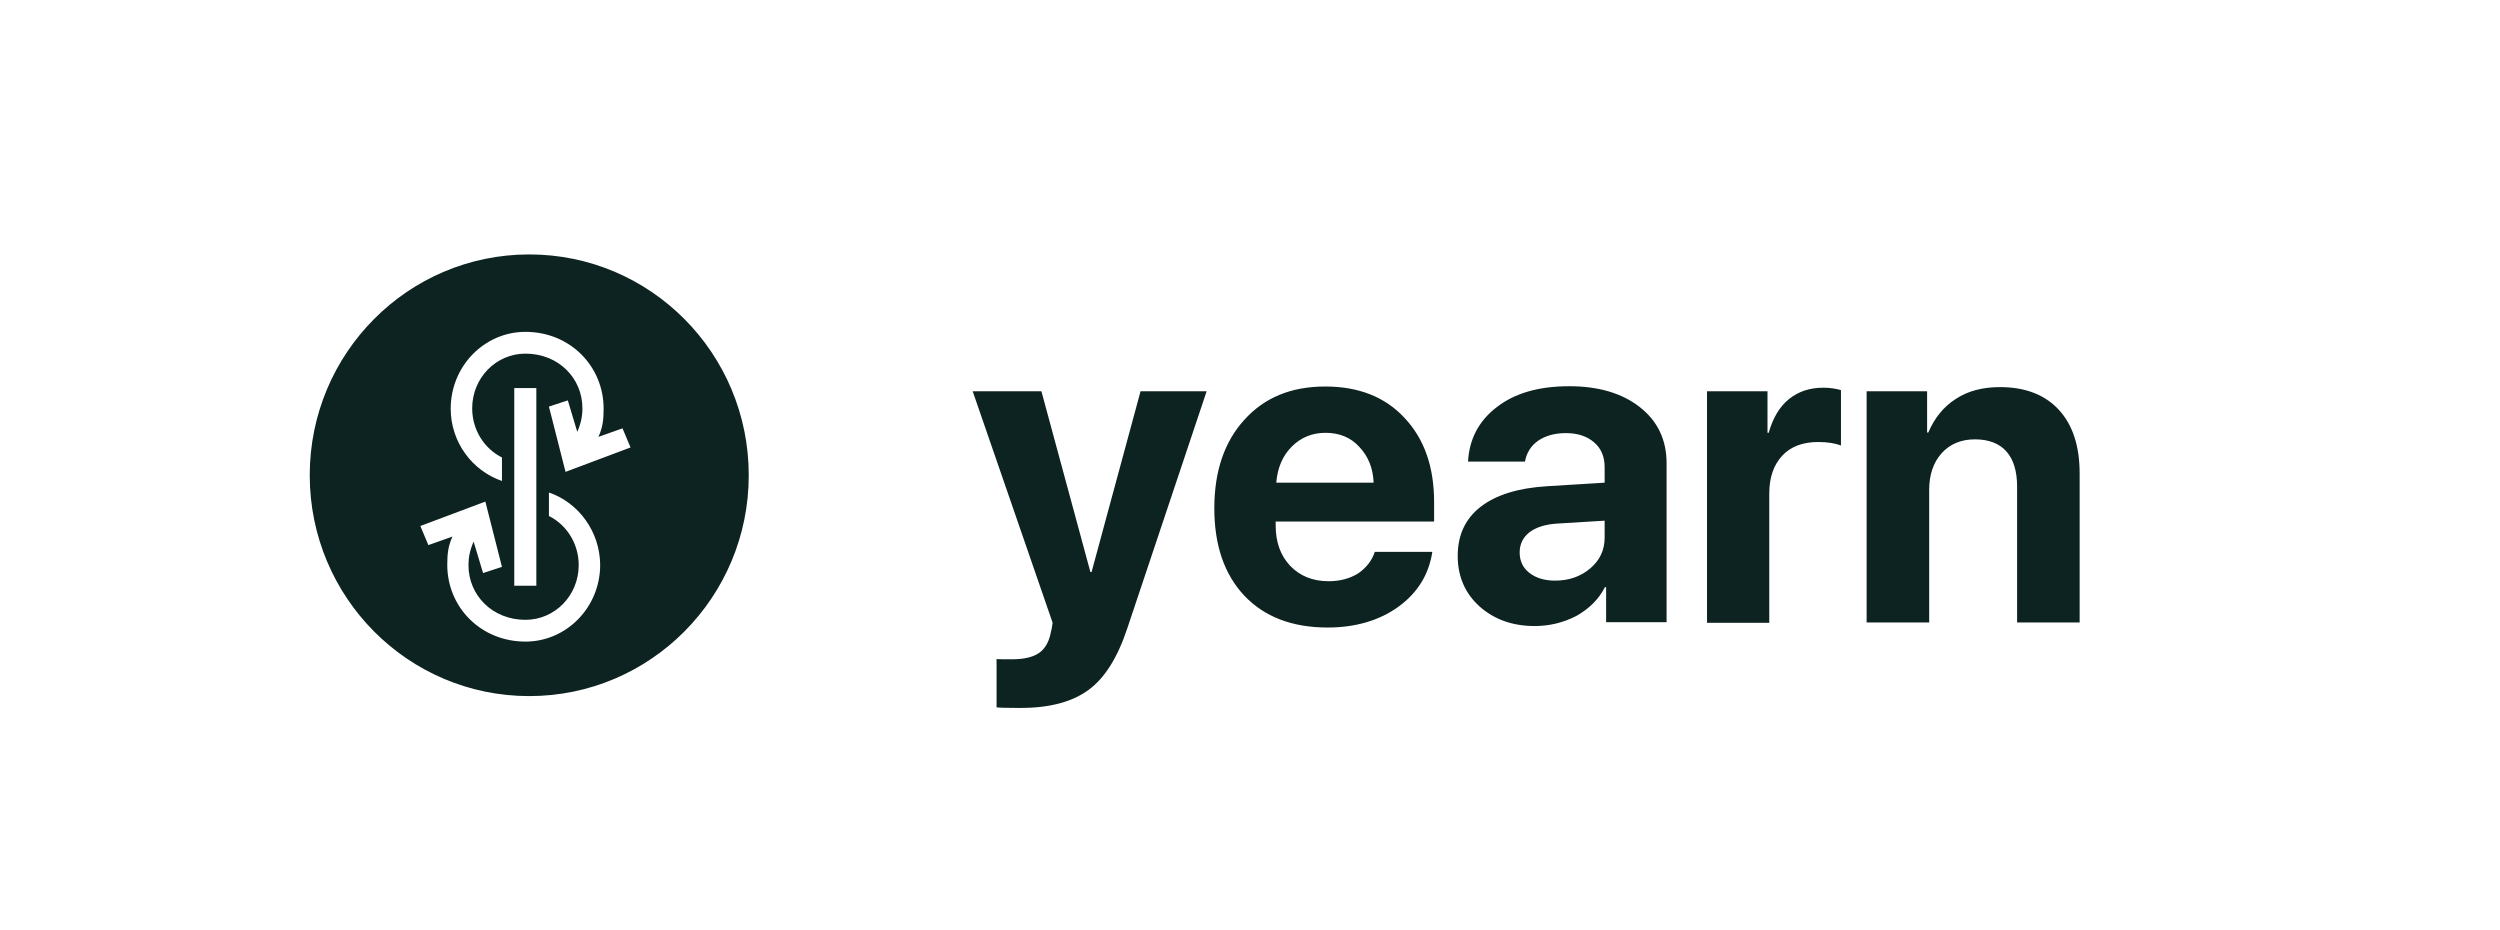
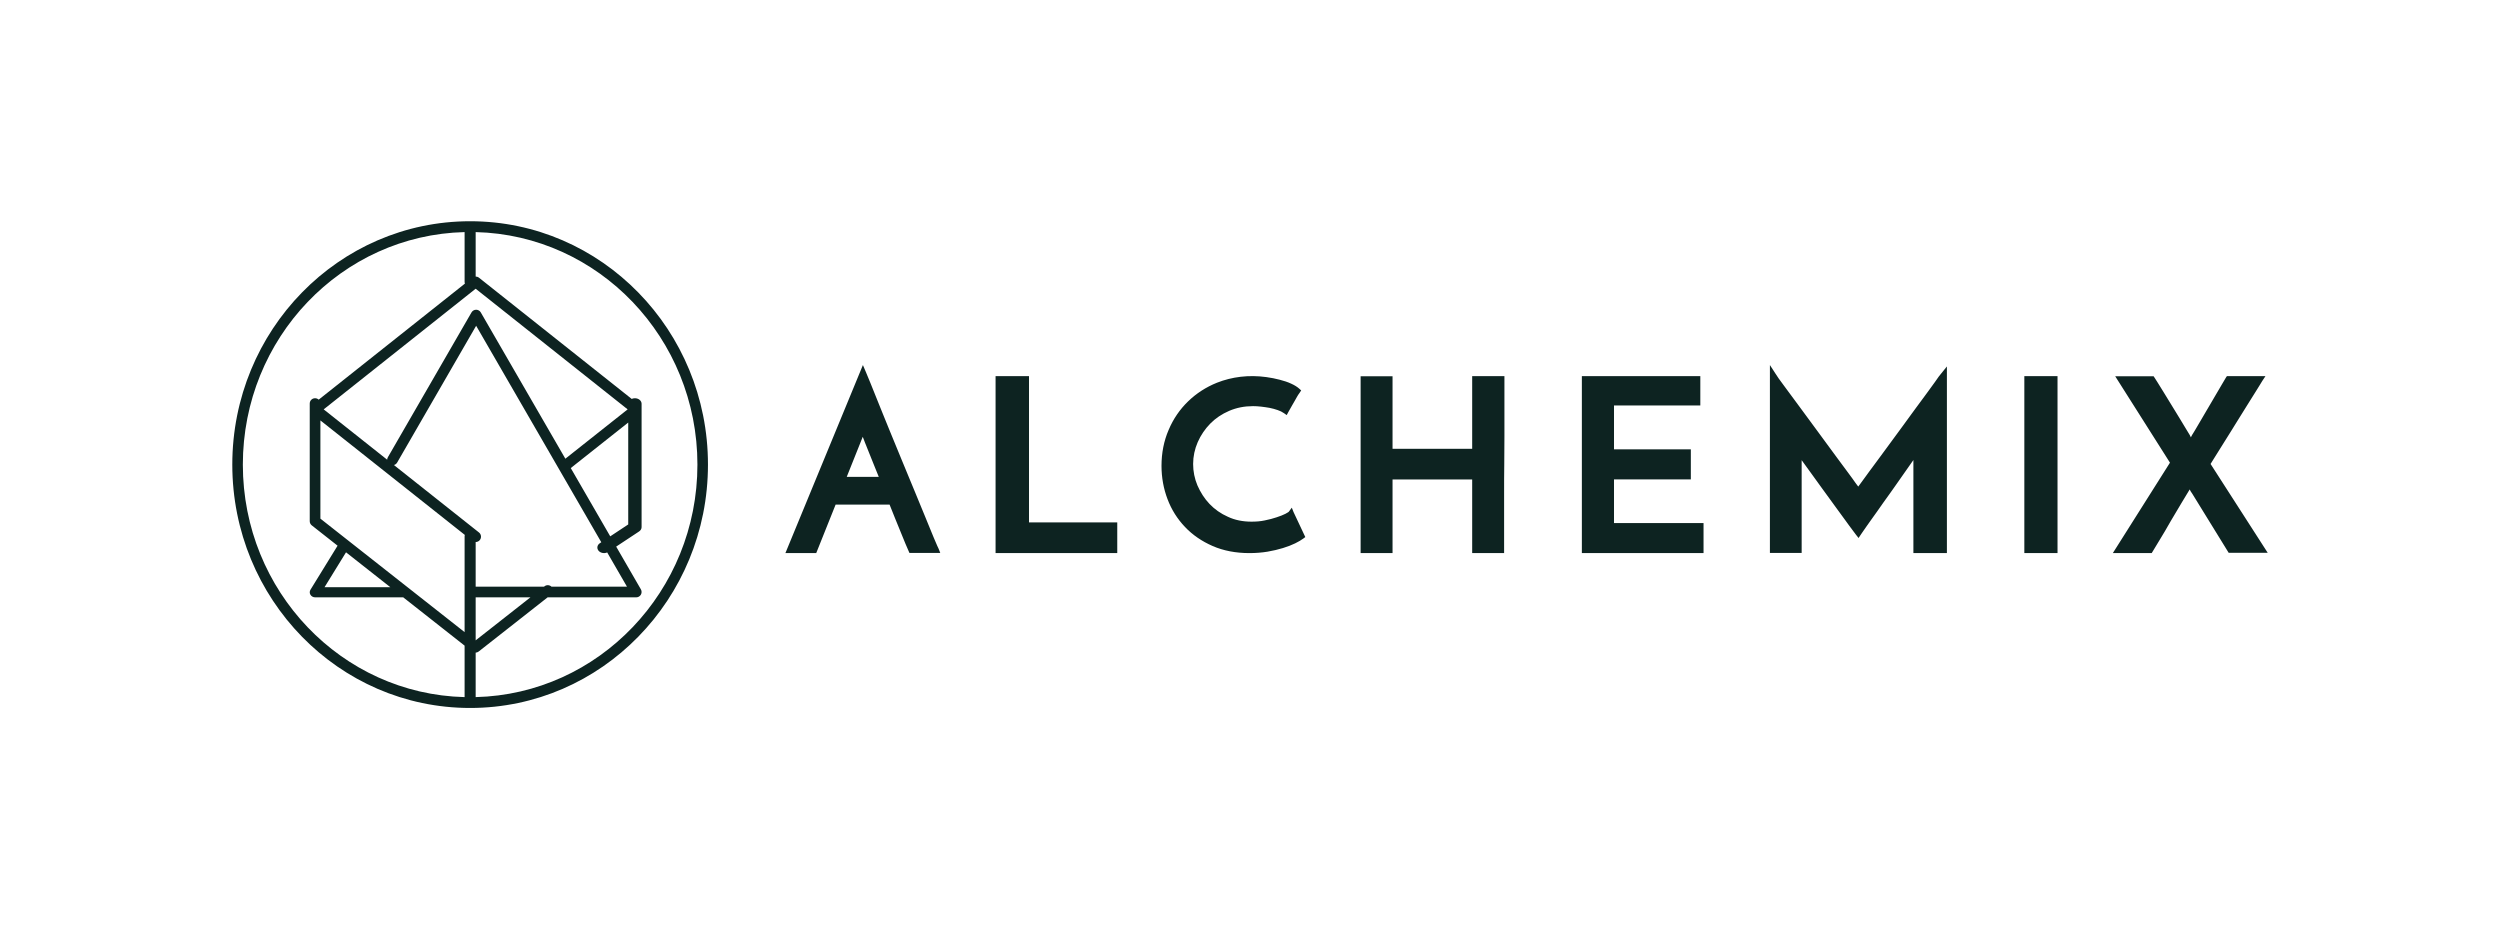
<svg xmlns="http://www.w3.org/2000/svg" width="226" height="84" viewBox="0 0 226 84" fill="none">
-   <path fill-rule="evenodd" clip-rule="evenodd" d="M90.09 63.946C90.277 63.973 90.997 64 92.224 64C94.865 64 96.918 63.463 98.412 62.363C99.879 61.29 101.052 59.412 101.932 56.728L109.08 35.37H103.106L98.678 51.711H98.572L94.144 35.37H87.93L95.158 56.299C95.158 56.326 95.131 56.486 95.078 56.807L95.078 56.809C94.998 57.104 94.971 57.292 94.971 57.292C94.784 58.124 94.411 58.714 93.878 59.063C93.344 59.412 92.544 59.599 91.504 59.599H91.503C90.677 59.599 90.197 59.599 90.09 59.573V63.946ZM116.761 40.387C117.588 39.556 118.602 39.126 119.829 39.126C121.082 39.126 122.122 39.556 122.869 40.387C123.669 41.219 124.123 42.292 124.176 43.634H115.375C115.481 42.319 115.935 41.219 116.761 40.387ZM129.484 49.886H124.283C124.016 50.691 123.509 51.335 122.762 51.845C122.016 52.301 121.136 52.542 120.095 52.542C118.655 52.542 117.508 52.06 116.628 51.147C115.748 50.208 115.321 49.001 115.321 47.498V47.149H129.644V45.405C129.644 42.212 128.763 39.69 126.977 37.785C125.216 35.88 122.816 34.94 119.802 34.94C116.735 34.94 114.308 35.933 112.494 37.946C110.68 39.931 109.774 42.614 109.774 45.942C109.774 49.296 110.68 51.925 112.494 53.857C114.308 55.762 116.815 56.728 120.015 56.728C122.549 56.728 124.709 56.084 126.416 54.85C128.15 53.589 129.164 51.952 129.484 49.886ZM143.753 51.389C142.899 52.113 141.832 52.489 140.579 52.489C139.619 52.489 138.845 52.247 138.258 51.791C137.672 51.335 137.378 50.718 137.378 49.94C137.378 49.188 137.672 48.598 138.232 48.142C138.818 47.686 139.619 47.417 140.685 47.337L145.06 47.069V48.598C145.06 49.725 144.633 50.637 143.753 51.389ZM133.751 54.823C135.085 56.004 136.738 56.594 138.738 56.594C140.045 56.594 141.299 56.299 142.499 55.682C143.646 55.038 144.526 54.179 145.086 53.079H145.193V56.245H150.66V41.89C150.66 39.77 149.86 38.08 148.26 36.819C146.66 35.558 144.526 34.914 141.859 34.914C139.139 34.914 136.951 35.531 135.325 36.792C133.698 38.026 132.817 39.69 132.711 41.729H137.858C137.992 40.951 138.392 40.307 139.032 39.851C139.699 39.395 140.525 39.153 141.566 39.153C142.632 39.153 143.486 39.448 144.099 39.985C144.739 40.522 145.06 41.273 145.06 42.239V43.634L139.832 43.956C137.245 44.117 135.245 44.734 133.858 45.808C132.471 46.881 131.777 48.357 131.777 50.262C131.777 52.113 132.444 53.643 133.751 54.823ZM154.314 35.37V56.272V56.299H159.942V44.627C159.942 43.151 160.342 42.024 161.116 41.192C161.889 40.361 162.983 39.958 164.369 39.958C165.196 39.958 165.89 40.065 166.423 40.28V35.262C165.943 35.128 165.41 35.048 164.823 35.048C163.596 35.048 162.556 35.397 161.702 36.094C160.849 36.792 160.262 37.812 159.889 39.126H159.782V35.37H154.314ZM168.743 35.37V56.272H174.398V44.278C174.398 42.937 174.771 41.81 175.518 40.978C176.265 40.146 177.278 39.717 178.532 39.717C179.785 39.717 180.745 40.092 181.386 40.817C182.026 41.541 182.346 42.614 182.346 43.983V56.272H188V42.802C188 40.361 187.387 38.429 186.133 37.06C184.879 35.692 183.093 34.994 180.799 34.994C179.225 34.994 177.892 35.343 176.798 36.067C175.705 36.765 174.878 37.785 174.318 39.099H174.211V35.37H168.743ZM67.687 42.963C67.687 31.935 58.805 23 47.843 23C36.882 23 28 31.935 28 42.963C28 53.992 36.882 62.927 47.843 62.927C58.805 62.927 67.687 53.992 67.687 42.963ZM48.484 35.079H46.49V52.948H48.484V35.079ZM45.377 41.354V43.481C42.685 42.551 40.744 39.971 40.744 36.94C40.744 33.111 43.773 30 47.5 30C51.538 30 54.567 33.111 54.567 36.94C54.567 37.951 54.489 38.615 54.101 39.493L56.275 38.722L57 40.45L51.124 42.657L49.623 36.754L51.331 36.196L52.185 39.041C52.522 38.27 52.651 37.605 52.651 36.914C52.651 34.175 50.477 31.968 47.5 31.968C44.834 31.968 42.685 34.175 42.685 36.914C42.685 38.855 43.773 40.556 45.377 41.354ZM49.623 46.646V44.519C52.315 45.449 54.23 48.055 54.256 51.06C54.256 54.889 51.227 58 47.5 58C43.462 58 40.433 54.889 40.433 51.06C40.433 50.049 40.511 49.385 40.899 48.507L38.725 49.278L38 47.55L43.876 45.343L45.377 51.246L43.669 51.804L42.815 48.959C42.478 49.73 42.349 50.395 42.349 51.086C42.349 53.825 44.523 56.032 47.5 56.032C50.166 56.032 52.315 53.825 52.315 51.086C52.315 49.145 51.227 47.444 49.623 46.646Z" fill="#0D2321" />
+   <path fill-rule="evenodd" clip-rule="evenodd" d="M84.102 47.853C84.205 48.103 84.301 48.334 84.387 48.547C84.451 48.696 84.508 48.831 84.559 48.951L84.56 48.952L84.56 48.952L84.56 48.952L84.56 48.952L84.56 48.952C84.687 49.251 84.777 49.464 84.847 49.597L85 49.986H82.214L82.144 49.827C82.075 49.684 81.977 49.453 81.852 49.151C81.726 48.864 81.587 48.519 81.434 48.13C81.267 47.742 81.1 47.325 80.918 46.865C80.751 46.462 80.584 46.045 80.417 45.613H75.541L73.786 50H71L78.007 33L78.258 33.59C78.278 33.638 78.302 33.696 78.33 33.762C78.418 33.973 78.545 34.275 78.704 34.668L79.456 36.538C79.558 36.79 79.664 37.053 79.774 37.325L79.775 37.328L79.775 37.328L79.776 37.329L79.776 37.329L79.776 37.329L79.776 37.33L79.776 37.33C79.979 37.834 80.196 38.372 80.431 38.94C80.793 39.832 81.155 40.709 81.531 41.615C81.907 42.52 82.269 43.397 82.631 44.274L82.631 44.274L82.632 44.275L82.632 44.276C82.828 44.744 83.013 45.196 83.189 45.628L83.189 45.628L83.189 45.628L83.189 45.629L83.189 45.629L83.189 45.629C83.338 45.992 83.481 46.343 83.621 46.678C83.793 47.108 83.955 47.499 84.102 47.853L84.102 47.853L84.102 47.853ZM77.993 39.486L76.544 43.111H79.442C79.302 42.78 79.177 42.464 79.052 42.147L79.052 42.147L78.578 40.968C78.464 40.674 78.36 40.419 78.265 40.186L78.202 40.033C78.156 39.914 78.114 39.804 78.077 39.705C78.046 39.624 78.018 39.551 77.993 39.486ZM90 34H93.022V47.227H101V50H90V34ZM116.779 45.894L116.506 46.263C116.506 46.263 116.449 46.32 116.204 46.448C116.003 46.547 115.73 46.661 115.414 46.761C115.098 46.874 114.739 46.959 114.337 47.045C113.949 47.13 113.547 47.158 113.13 47.158C112.355 47.158 111.636 47.016 111.004 46.718C110.358 46.434 109.798 46.036 109.338 45.553C108.878 45.07 108.519 44.501 108.246 43.876C107.988 43.265 107.859 42.612 107.859 41.944C107.859 41.262 108.002 40.594 108.275 39.969C108.548 39.344 108.936 38.775 109.41 38.292C109.884 37.809 110.459 37.425 111.119 37.141C111.78 36.857 112.498 36.715 113.274 36.715C113.489 36.715 113.734 36.729 113.992 36.758C114.251 36.786 114.524 36.829 114.768 36.871C115.027 36.928 115.271 36.985 115.501 37.07C115.716 37.141 115.917 37.241 116.075 37.354L116.319 37.525L116.463 37.255C116.526 37.143 116.583 37.042 116.635 36.95L116.635 36.95C116.702 36.833 116.759 36.732 116.808 36.644C116.894 36.488 116.966 36.36 117.038 36.246C117.109 36.133 117.181 36.005 117.239 35.891C117.296 35.777 117.382 35.649 117.497 35.493L117.627 35.294L117.454 35.138C117.282 34.982 117.038 34.825 116.722 34.683C116.42 34.541 116.075 34.428 115.687 34.328C115.299 34.229 114.897 34.143 114.466 34.087C112.886 33.873 111.378 34.058 110.013 34.598C109.022 34.996 108.146 35.564 107.399 36.289C106.666 36.999 106.063 37.866 105.646 38.861C105.215 39.855 105 40.949 105 42.114C105 43.166 105.187 44.189 105.546 45.127C105.905 46.078 106.436 46.917 107.126 47.641C107.815 48.366 108.649 48.934 109.625 49.361C110.602 49.787 111.723 50 112.944 50C113.518 50 114.064 49.957 114.581 49.872C115.084 49.787 115.558 49.673 115.975 49.545C116.391 49.417 116.765 49.275 117.081 49.119C117.397 48.963 117.641 48.821 117.828 48.679L118 48.551L116.937 46.292L116.779 45.894ZM125.886 40.571H133.085V34H136V39.425C136 39.831 135.996 40.247 135.993 40.67L135.993 40.672C135.989 41.111 135.985 41.557 135.985 42.007C135.971 42.849 135.971 43.719 135.971 44.575V50H133.085V43.342H125.886V50H123V34.014H125.886V40.571ZM145.906 43.336H152.852V40.621H145.906V36.657H153.709V34H143V50H154V47.285H145.906V43.336ZM174.349 35.318C174.564 35.026 174.758 34.761 174.928 34.521C175.188 34.137 175.377 33.881 175.507 33.739L176 33.128V50H172.971V41.585C172.971 41.599 172.957 41.614 172.942 41.628L172.942 41.628C172.667 42.026 172.348 42.481 171.985 42.992C171.804 43.26 171.61 43.531 171.411 43.811C171.229 44.066 171.042 44.327 170.855 44.599C170.466 45.13 170.104 45.649 169.768 46.129L169.767 46.129L169.725 46.191C169.502 46.496 169.302 46.779 169.117 47.042L169.116 47.042L169.116 47.043C168.999 47.208 168.889 47.365 168.783 47.513C168.608 47.755 168.475 47.953 168.374 48.101L168.374 48.101C168.316 48.187 168.269 48.256 168.232 48.309L168.014 48.636L167.768 48.323C167.725 48.263 167.665 48.183 167.588 48.081L167.587 48.081C167.48 47.94 167.342 47.757 167.174 47.527C167.082 47.401 166.986 47.268 166.885 47.128C166.667 46.826 166.427 46.493 166.159 46.134L166.061 46C165.71 45.524 165.325 45.001 164.928 44.442L164.741 44.186C164.376 43.686 164.035 43.217 163.725 42.779C163.575 42.573 163.432 42.375 163.297 42.189C163.144 41.978 163 41.781 162.87 41.599V49.986H160V33L160.507 33.782C160.623 33.981 160.884 34.35 161.29 34.891L162.696 36.795C163.232 37.52 163.797 38.288 164.391 39.098L166.072 41.386C166.405 41.827 166.704 42.235 166.976 42.606L166.976 42.606L166.98 42.612C167.146 42.837 167.302 43.05 167.449 43.248C167.667 43.561 167.841 43.803 167.986 43.987C168.026 43.938 168.067 43.881 168.113 43.817C168.132 43.79 168.152 43.761 168.174 43.732C168.304 43.556 168.447 43.359 168.607 43.14L168.61 43.136L168.611 43.134L168.612 43.132L168.615 43.129C168.738 42.959 168.871 42.776 169.014 42.58C169.145 42.402 169.285 42.214 169.432 42.017L169.432 42.017C169.66 41.713 169.904 41.385 170.159 41.031L171.464 39.254C171.623 39.035 171.785 38.816 171.947 38.596L171.948 38.595L171.948 38.595C172.227 38.216 172.508 37.835 172.783 37.449C172.923 37.258 173.058 37.074 173.188 36.896L173.195 36.887L173.197 36.884C173.479 36.498 173.739 36.143 173.986 35.814C174.112 35.641 174.233 35.476 174.349 35.319L174.349 35.318ZM186 34H183V50H186V34ZM200.094 41.525C199.985 41.699 199.899 41.836 199.836 41.942L205 49.971H201.471L198.158 44.594C198.086 44.507 198.029 44.406 197.971 44.29C197.964 44.283 197.961 44.275 197.957 44.268C197.953 44.261 197.95 44.254 197.943 44.246C197.921 44.284 197.906 44.314 197.893 44.338C197.873 44.378 197.86 44.402 197.842 44.42L197.211 45.464C196.895 45.986 196.566 46.536 196.221 47.13C195.877 47.739 195.547 48.304 195.232 48.812L194.514 50H191L196.164 41.826L191.215 34.014H194.686L194.773 34.145C194.828 34.223 194.909 34.354 195.023 34.536C195.056 34.59 195.092 34.648 195.131 34.71C195.244 34.89 195.362 35.082 195.491 35.291C195.559 35.402 195.63 35.517 195.705 35.638C195.8 35.792 195.895 35.949 195.993 36.109C196.116 36.312 196.243 36.521 196.379 36.739C196.515 36.957 196.642 37.166 196.765 37.369C196.863 37.53 196.958 37.687 197.053 37.841C197.268 38.188 197.455 38.493 197.613 38.768C197.77 39.029 197.885 39.217 197.957 39.333L197.971 39.362C197.971 39.369 197.979 39.383 197.992 39.406C198.009 39.435 198.033 39.479 198.057 39.536C198.074 39.503 198.088 39.472 198.1 39.445C198.12 39.402 198.135 39.371 198.143 39.362L198.158 39.333C198.206 39.266 198.273 39.153 198.359 39.008C198.402 38.935 198.449 38.855 198.502 38.768C198.581 38.63 198.667 38.486 198.758 38.332C198.85 38.178 198.947 38.014 199.047 37.841C199.184 37.604 199.327 37.36 199.477 37.105C199.548 36.986 199.619 36.864 199.693 36.739C199.766 36.614 199.838 36.492 199.908 36.373C200.058 36.118 200.201 35.875 200.338 35.638C200.438 35.464 200.535 35.301 200.627 35.147C200.718 34.993 200.804 34.848 200.883 34.71C201.041 34.435 201.156 34.246 201.227 34.13L201.314 34H204.799L204.512 34.435C204.473 34.506 204.404 34.616 204.312 34.763C204.235 34.885 204.143 35.032 204.039 35.203C203.984 35.291 203.927 35.383 203.867 35.479C203.663 35.806 203.434 36.176 203.178 36.58C203 36.861 202.818 37.155 202.63 37.46C202.469 37.72 202.303 37.987 202.131 38.261C201.983 38.496 201.84 38.729 201.701 38.956C201.488 39.303 201.283 39.636 201.084 39.942L200.223 41.319C200.177 41.392 200.134 41.461 200.094 41.525Z" fill="#0D2321" />
+   <path fill-rule="evenodd" clip-rule="evenodd" d="M21.953 42C21.953 30.559 30.883 21.253 42 20.981V25.468C42 25.528 42.009 25.585 42.026 25.639L28.811 36.129C28.725 36.049 28.609 36 28.482 36C28.216 36 28 36.214 28 36.479V37.007V37.007V47.116C28 47.263 28.067 47.401 28.183 47.492L30.517 49.33L28.066 53.312C27.978 53.454 27.978 53.629 28.066 53.77C28.153 53.912 28.315 54 28.49 54H36.452L42 58.366V63.019C30.883 62.747 21.953 53.441 21.953 42ZM29.338 53.082L31.28 49.929L35.285 53.082H29.338ZM43 58.999C43.096 58.994 43.192 58.96 43.272 58.897L49.506 54H57.516C57.689 54 57.849 53.908 57.935 53.758C58.022 53.609 58.022 53.425 57.935 53.275L55.702 49.413L57.772 48.045C57.916 47.95 58 47.805 58 47.652V37.007V37.007V36.502C58 36.225 57.73 36 57.396 36C57.291 36 57.191 36.023 57.105 36.062L43.3 25.105C43.212 25.035 43.106 25 43 25V20.981C54.117 21.253 63.047 30.559 63.047 42C63.047 53.441 54.117 62.747 43 63.019V58.999ZM54.357 49.019L54.228 49.105C53.967 49.277 53.924 49.593 54.131 49.81C54.316 50.003 54.637 50.053 54.89 49.94L56.678 53.034H49.852C49.681 52.87 49.41 52.853 49.219 53.004L49.181 53.034H43.043C43.029 53.034 43.014 53.034 43 53.036V49C43.142 49 43.283 48.937 43.379 48.816C43.544 48.606 43.509 48.302 43.3 48.136L35.609 42.039C35.729 42.007 35.836 41.93 35.903 41.814L43.043 29.45L54.357 49.019ZM55.166 48.485L56.792 47.41V38.198L51.597 42.313L55.166 48.485ZM51.108 41.467L43.462 28.241C43.376 28.092 43.216 28 43.043 28C42.87 28 42.71 28.092 42.624 28.242L35.065 41.331C35.024 41.403 35.003 41.48 35 41.557L29.261 37.007L43 26.101L56.739 37.007L51.108 41.467ZM43 53.998C43.014 53.999 43.029 54 43.043 54H47.951L43 57.889V53.998ZM42 57.144L28.964 46.885V38.006L42.017 48.354C42.006 48.394 42 48.436 42 48.48V57.144ZM21 42C21 29.85 30.626 20 42.5 20C54.374 20 64 29.85 64 42C64 54.15 54.374 64 42.5 64C30.626 64 21 54.15 21 42Z" fill="#0D2321" />
</svg>
